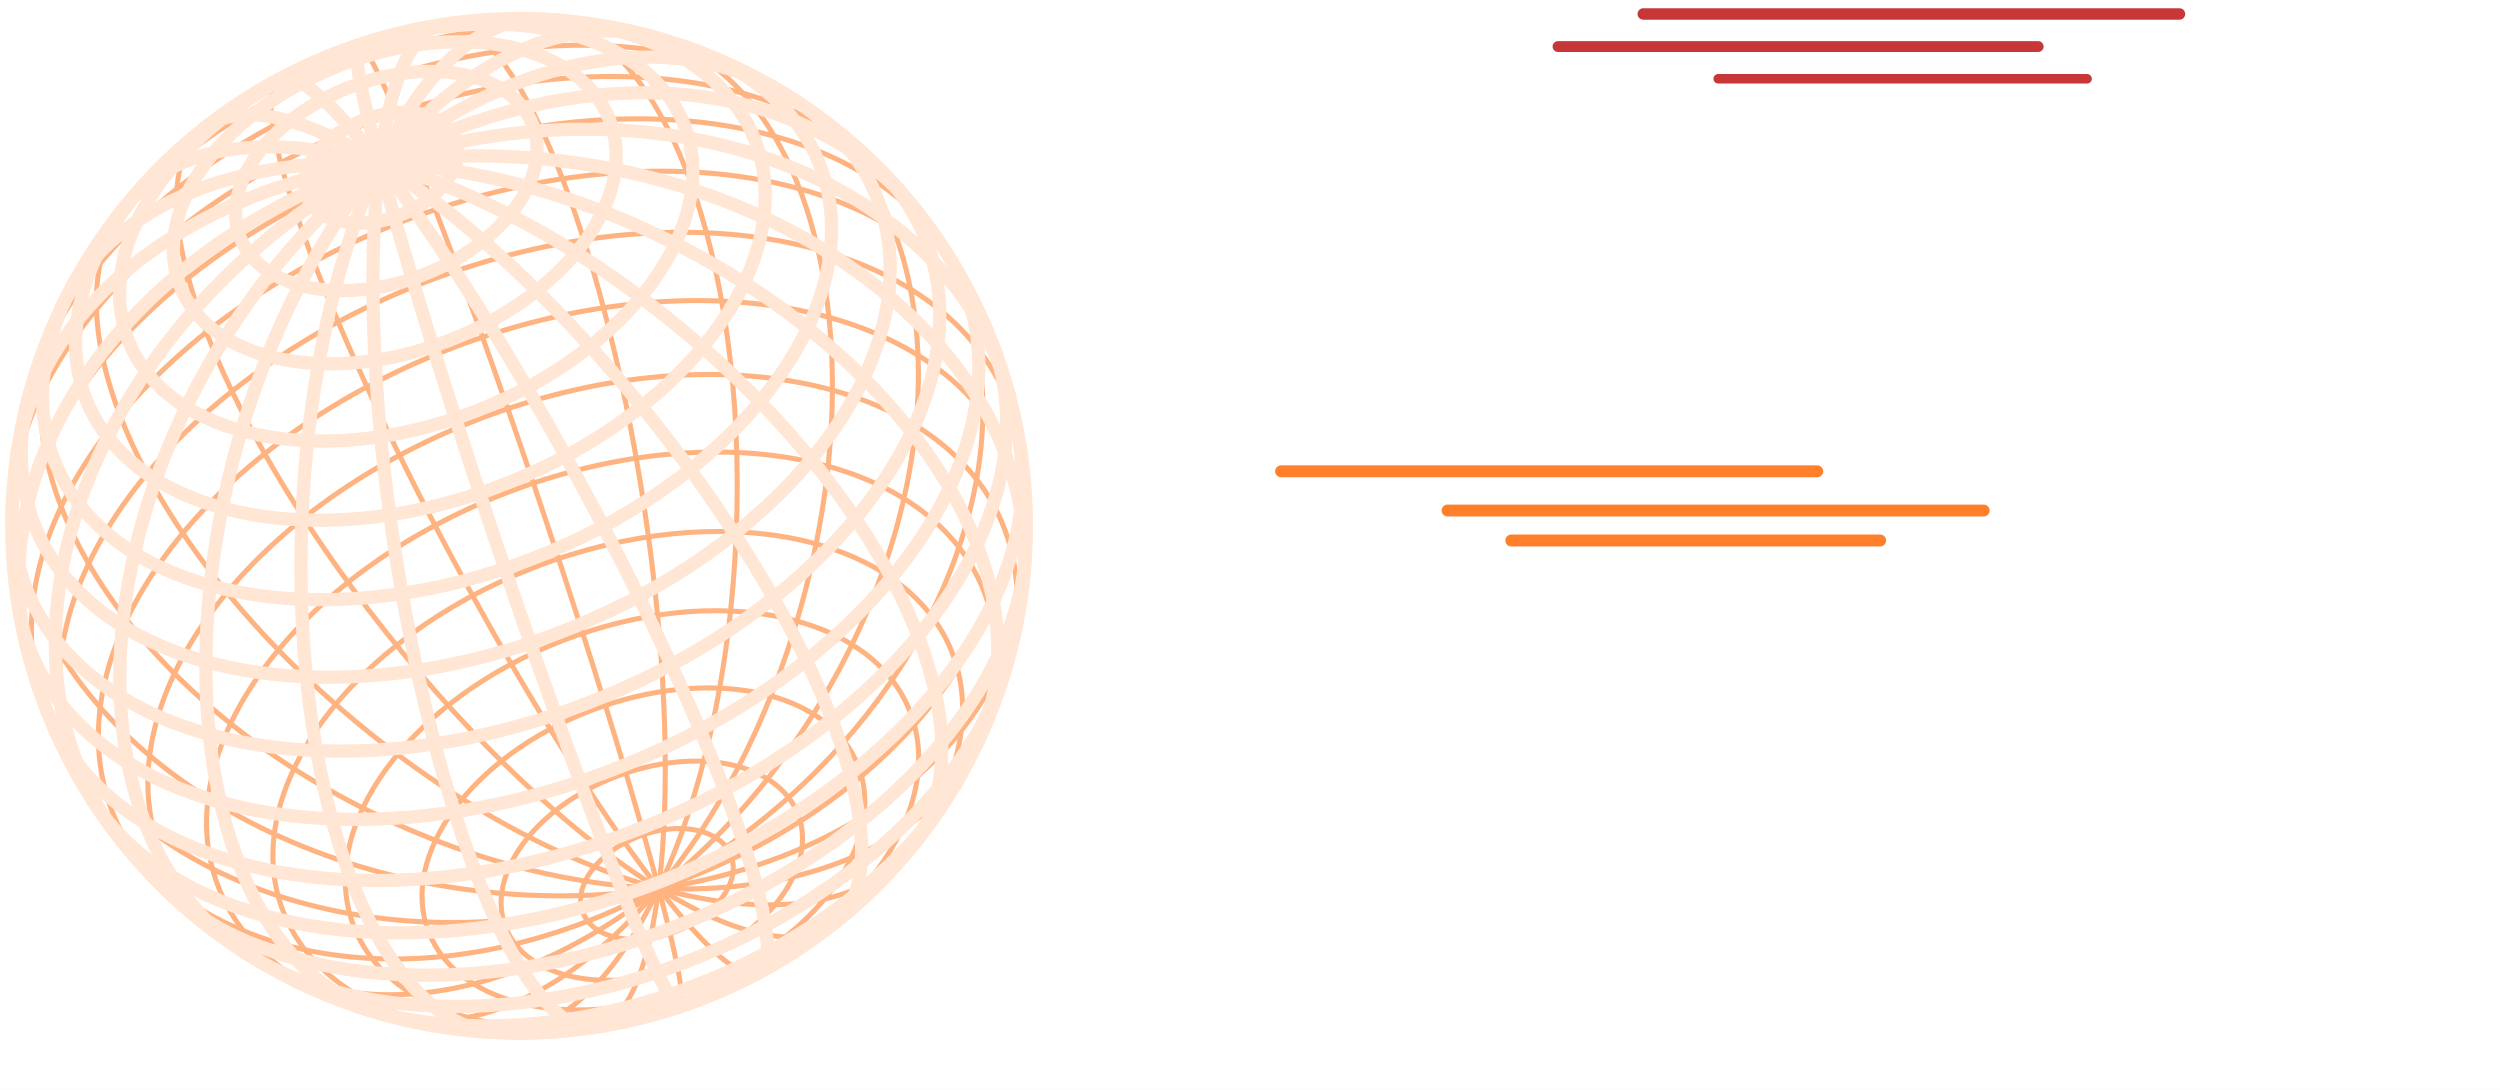
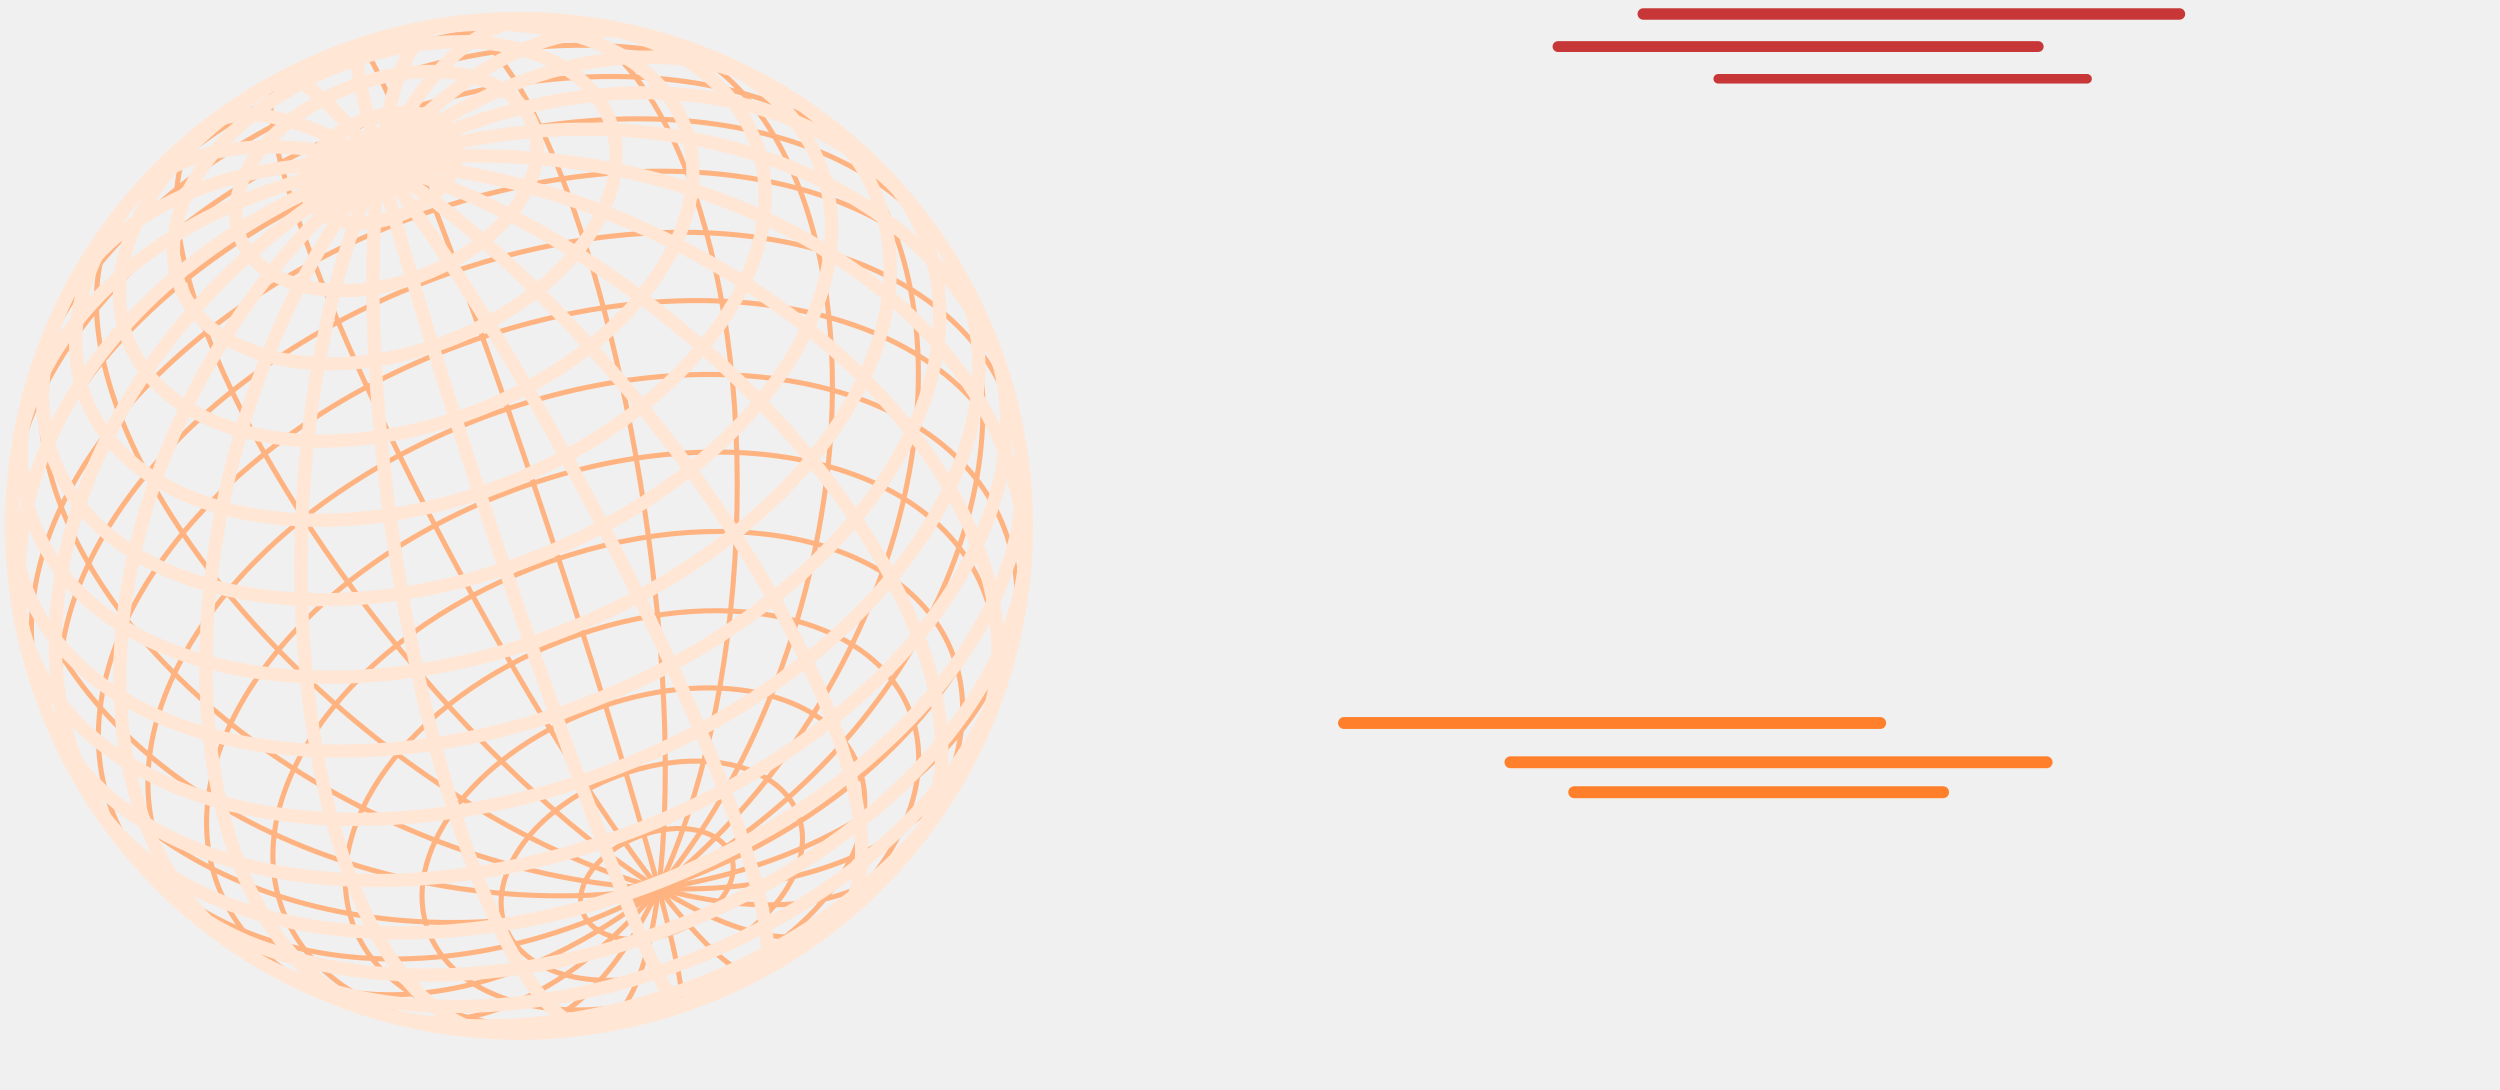
- <svg xmlns="http://www.w3.org/2000/svg" width="210.22mm" height="91.645mm" version="1.1" viewBox="0 0 210.22 91.645">
-   <g transform="translate(688.71 -224.72)">
-     <rect x="-688.71" y="224.72" width="210.22" height="91.645" fill="#ffffff" style="paint-order:markers stroke fill" />
-     <g transform="translate(-1026.4 137.09)" fill="none">
-       <g transform="matrix(1.5043 -.57896 .57896 1.5043 381.34 131.85)" stroke="#ffb380" stroke-width=".265">
-         <ellipse transform="rotate(2.5736)" rx="1.415" ry="26.458" />
-         <ellipse transform="rotate(12.48)" rx="6.6" ry="26.458" />
-         <ellipse transform="rotate(23.44)" rx="11.335" ry="26.458" />
-         <ellipse transform="rotate(36.481)" rx="15.298" ry="26.458" />
-         <ellipse transform="rotate(52.81)" rx="18.218" ry="26.458" />
-         <ellipse transform="rotate(73.175)" rx="19.897" ry="26.458" />
-         <ellipse transform="rotate(-83.791)" rx="20.22" ry="26.458" />
-         <ellipse transform="rotate(-61.823)" rx="19.165" ry="26.458" />
-         <ellipse transform="rotate(-43.621)" rx="16.804" ry="26.458" />
-         <ellipse transform="rotate(-29.195)" rx="13.298" ry="26.458" />
-         <ellipse transform="rotate(-17.407)" rx="8.886" ry="26.458" />
-         <ellipse transform="rotate(-7.1219)" rx="3.868" ry="26.458" />
-         <ellipse cy="20.019" rx="4.139" ry="2.662" />
-         <ellipse cy="19.276" rx="8.176" ry="5.256" />
-         <ellipse cy="18.059" rx="12.012" ry="7.722" />
-         <ellipse cy="16.397" rx="15.552" ry="9.998" />
-         <ellipse cy="14.332" rx="18.709" ry="12.027" />
-         <ellipse cy="11.913" rx="21.405" ry="13.76" />
-         <ellipse cy="9.202" rx="23.575" ry="15.154" />
-         <ellipse cy="6.263" rx="25.163" ry="16.176" />
-         <ellipse cy="3.171" rx="26.133" ry="16.799" />
-         <ellipse cy="1.2411e-15" rx="26.458" ry="17.008" />
-         <ellipse cy="-3.171" rx="26.133" ry="16.799" />
-         <ellipse cy="-6.263" rx="25.163" ry="16.176" />
-         <ellipse cy="-9.202" rx="23.575" ry="15.154" />
-         <ellipse cy="-11.913" rx="21.405" ry="13.76" />
-         <ellipse cy="-14.332" rx="18.709" ry="12.027" />
-         <ellipse cy="-16.397" rx="15.552" ry="9.998" />
-         <ellipse cy="-18.059" rx="12.012" ry="7.722" />
-         <ellipse cy="-19.276" rx="8.176" ry="5.256" />
-         <ellipse cy="-20.019" rx="4.139" ry="2.662" />
-         <circle r="26.458" />
+ <svg xmlns="http://www.w3.org/2000/svg" width="210.22mm" height="91.645mm" version="1.1" viewBox="0 0 210.22 91.645" id="svg1187">
+   <defs id="defs1191" />
+   <g transform="translate(688.71 -224.72)" id="g1185">
+     <g transform="translate(-1026.4 137.09)" id="g1167" fill="none">
+       <g transform="matrix(1.5043 -.57896 .57896 1.5043 381.34 131.85)" id="g1107" stroke-width=".265" stroke="#ffb380">
+         <ellipse transform="rotate(2.5736)" rx="1.415" ry="26.458" id="ellipse1043" />
+         <ellipse transform="rotate(12.48)" rx="6.6" ry="26.458" id="ellipse1045" />
+         <ellipse transform="rotate(23.44)" rx="11.335" ry="26.458" id="ellipse1047" />
+         <ellipse transform="rotate(36.481)" rx="15.298" ry="26.458" id="ellipse1049" />
+         <ellipse transform="rotate(52.81)" rx="18.218" ry="26.458" id="ellipse1051" />
+         <ellipse transform="rotate(73.175)" rx="19.897" ry="26.458" id="ellipse1053" />
+         <ellipse transform="rotate(-83.791)" rx="20.22" ry="26.458" id="ellipse1055" />
+         <ellipse transform="rotate(-61.823)" rx="19.165" ry="26.458" id="ellipse1057" />
+         <ellipse transform="rotate(-43.621)" rx="16.804" ry="26.458" id="ellipse1059" />
+         <ellipse transform="rotate(-29.195)" rx="13.298" ry="26.458" id="ellipse1061" />
+         <ellipse transform="rotate(-17.407)" rx="8.886" ry="26.458" id="ellipse1063" />
+         <ellipse transform="rotate(-7.1219)" rx="3.868" ry="26.458" id="ellipse1065" />
+         <ellipse cy="20.019" rx="4.139" ry="2.662" id="ellipse1067" />
+         <ellipse cy="19.276" rx="8.176" ry="5.256" id="ellipse1069" />
+         <ellipse cy="18.059" rx="12.012" ry="7.722" id="ellipse1071" />
+         <ellipse cy="16.397" rx="15.552" ry="9.998" id="ellipse1073" />
+         <ellipse cy="14.332" rx="18.709" ry="12.027" id="ellipse1075" />
+         <ellipse cy="11.913" rx="21.405" ry="13.76" id="ellipse1077" />
+         <ellipse cy="9.202" rx="23.575" ry="15.154" id="ellipse1079" />
+         <ellipse cy="6.263" rx="25.163" ry="16.176" id="ellipse1081" />
+         <ellipse cy="3.171" rx="26.133" ry="16.799" id="ellipse1083" />
+         <ellipse cy="1.2411e-15" rx="26.458" ry="17.008" id="ellipse1085" />
+         <ellipse cy="-3.171" rx="26.133" ry="16.799" id="ellipse1087" />
+         <ellipse cy="-6.263" rx="25.163" ry="16.176" id="ellipse1089" />
+         <ellipse cy="-9.202" rx="23.575" ry="15.154" id="ellipse1091" />
+         <ellipse cy="-11.913" rx="21.405" ry="13.76" id="ellipse1093" />
+         <ellipse cy="-14.332" rx="18.709" ry="12.027" id="ellipse1095" />
+         <ellipse cy="-16.397" rx="15.552" ry="9.998" id="ellipse1097" />
+         <ellipse cy="-18.059" rx="12.012" ry="7.722" id="ellipse1099" />
+         <ellipse cy="-19.276" rx="8.176" ry="5.256" id="ellipse1101" />
+         <ellipse cy="-20.019" rx="4.139" ry="2.662" id="ellipse1103" />
+         <circle r="26.458" id="circle1105" />
      </g>
-       <g transform="matrix(1.5043 -.57896 .57896 1.5043 381.34 131.85)" stroke="#ffe6d5" stroke-width=".69">
-         <path transform="rotate(2.5736)" d="m3.7911e-8 26.458a1.415 26.458 0 0 1-1.225-13.229 1.415 26.458 0 0 1 0-26.458 1.415 26.458 0 0 1 1.225-13.229" />
-         <path transform="rotate(12.48)" d="m1.7684e-7 26.458a6.6 26.458 0 0 1-5.715-13.229 6.6 26.458 0 0 1 0-26.458 6.6 26.458 0 0 1 5.715-13.229" />
-         <path transform="rotate(23.44)" d="m3.0372e-7 26.458a11.335 26.458 0 0 1-9.816-13.229 11.335 26.458 0 0 1 0-26.458 11.335 26.458 0 0 1 9.816-13.229" />
-         <path transform="rotate(36.481)" d="m4.099e-7 26.458a15.298 26.458 0 0 1-13.248-13.229 15.298 26.458 0 0 1 0-26.458 15.298 26.458 0 0 1 13.248-13.229" />
-         <path transform="rotate(52.81)" d="m4.8815e-7 26.458a18.218 26.458 0 0 1-15.777-13.229 18.218 26.458 0 0 1 0-26.458 18.218 26.458 0 0 1 15.777-13.229" />
-         <path transform="rotate(73.175)" d="m5.3313e-7 26.458a19.897 26.458 0 0 1-17.231-13.229 19.897 26.458 0 0 1 0-26.458 19.897 26.458 0 0 1 17.231-13.229" />
-         <path transform="rotate(-83.791)" d="m3.9662e-7 -26.458a20.22 26.458 0 0 1 20.22 26.458 20.22 26.458 0 0 1-20.22 26.458" />
-         <path transform="rotate(-61.823)" d="m3.7593e-7 -26.458a19.165 26.458 0 0 1 19.165 26.458 19.165 26.458 0 0 1-19.165 26.458" />
-         <path transform="rotate(-43.621)" d="m3.2962e-7 -26.458a16.804 26.458 0 0 1 16.804 26.458 16.804 26.458 0 0 1-16.804 26.458" />
-         <path transform="rotate(-29.195)" d="m2.6085e-7 -26.458a13.298 26.458 0 0 1 13.298 26.458 13.298 26.458 0 0 1-13.298 26.458" />
-         <path transform="rotate(-17.407)" d="m1.743e-7 -26.458a8.886 26.458 0 0 1 8.886 26.458 8.886 26.458 0 0 1-8.886 26.458" />
-         <path transform="rotate(-7.1219)" d="m7.5879e-8 -26.458a3.868 26.458 0 0 1 3.868 26.458 3.868 26.458 0 0 1-3.868 26.458" />
-         <path d="m10.177 24.424a18.709 12.027 0 0 1-20.354 0" />
-         <path d="m16.967 20.302a21.405 13.76 0 0 1-16.967 5.371 21.405 13.76 0 0 1-16.967-5.371" />
-         <path d="m21.311 15.681a23.575 15.154 0 0 1-21.311 8.675 23.575 15.154 0 0 1-21.311-8.675" />
-         <path d="m24.21 10.673a25.163 16.176 0 0 1-24.21 11.766 25.163 16.176 0 0 1-24.21-11.766" />
-         <path d="m25.901 5.403a26.133 16.799 0 0 1-25.901 14.566 26.133 16.799 0 0 1-25.901-14.566" />
-         <path d="m26.458 0a26.458 17.008 0 0 1-13.229 14.729 26.458 17.008 0 0 1-26.458 0 26.458 17.008 0 0 1-13.229-14.729" />
-         <path d="m25.901-5.403a26.133 16.799 0 0 1-11.842 16.393 26.133 16.799 0 0 1-28.117 0 26.133 16.799 0 0 1-11.842-16.393" />
-         <path d="m24.21-10.673a25.163 16.176 0 0 1-9.679 17.616 25.163 16.176 0 0 1-29.063-4e-7 25.163 16.176 0 0 1-9.679-17.616" />
-         <path d="m21.311-15.681a23.575 15.154 0 0 1-6.656 18.349 23.575 15.154 0 0 1-29.311 6e-7 23.575 15.154 0 0 1-6.656-18.349" />
-         <path d="m16.967-20.302a21.405 13.76 0 0 1-2.5 18.53 21.405 13.76 0 0 1-28.934-3e-7 21.405 13.76 0 0 1-2.5-18.53" />
-         <path d="m10.177-24.424a18.709 12.027 0 0 1 7.763 13.503 18.709 12.027 0 0 1-17.941 8.616 18.709 12.027 0 0 1-17.941-8.616 18.709 12.027 0 0 1 7.763-13.503" />
-         <ellipse cy="-16.397" rx="15.552" ry="9.998" />
-         <ellipse cy="-18.059" rx="12.012" ry="7.722" />
-         <ellipse cy="-19.276" rx="8.176" ry="5.256" />
-         <ellipse cy="-20.019" rx="4.139" ry="2.662" />
-         <circle r="26.458" />
+       <g transform="matrix(1.5043 -.57896 .57896 1.5043 381.34 131.85)" id="g1165" stroke-width=".69" stroke="#ffe6d5">
+         <path transform="rotate(2.5736)" d="m3.7911e-8 26.458a1.415 26.458 0 0 1-1.225-13.229 1.415 26.458 0 0 1 0-26.458 1.415 26.458 0 0 1 1.225-13.229" id="path1109" />
+         <path transform="rotate(12.48)" d="m1.7684e-7 26.458a6.6 26.458 0 0 1-5.715-13.229 6.6 26.458 0 0 1 0-26.458 6.6 26.458 0 0 1 5.715-13.229" id="path1111" />
+         <path transform="rotate(23.44)" d="m3.0372e-7 26.458a11.335 26.458 0 0 1-9.816-13.229 11.335 26.458 0 0 1 0-26.458 11.335 26.458 0 0 1 9.816-13.229" id="path1113" />
+         <path transform="rotate(36.481)" d="m4.099e-7 26.458a15.298 26.458 0 0 1-13.248-13.229 15.298 26.458 0 0 1 0-26.458 15.298 26.458 0 0 1 13.248-13.229" id="path1115" />
+         <path transform="rotate(52.81)" d="m4.8815e-7 26.458a18.218 26.458 0 0 1-15.777-13.229 18.218 26.458 0 0 1 0-26.458 18.218 26.458 0 0 1 15.777-13.229" id="path1117" />
+         <path transform="rotate(73.175)" d="m5.3313e-7 26.458a19.897 26.458 0 0 1-17.231-13.229 19.897 26.458 0 0 1 0-26.458 19.897 26.458 0 0 1 17.231-13.229" id="path1119" />
+         <path transform="rotate(-83.791)" d="m3.9662e-7 -26.458a20.22 26.458 0 0 1 20.22 26.458 20.22 26.458 0 0 1-20.22 26.458" id="path1121" />
+         <path transform="rotate(-61.823)" d="m3.7593e-7 -26.458a19.165 26.458 0 0 1 19.165 26.458 19.165 26.458 0 0 1-19.165 26.458" id="path1123" />
+         <path transform="rotate(-43.621)" d="m3.2962e-7 -26.458a16.804 26.458 0 0 1 16.804 26.458 16.804 26.458 0 0 1-16.804 26.458" id="path1125" />
+         <path transform="rotate(-29.195)" d="m2.6085e-7 -26.458a13.298 26.458 0 0 1 13.298 26.458 13.298 26.458 0 0 1-13.298 26.458" id="path1127" />
+         <path transform="rotate(-17.407)" d="m1.743e-7 -26.458a8.886 26.458 0 0 1 8.886 26.458 8.886 26.458 0 0 1-8.886 26.458" id="path1129" />
+         <path transform="rotate(-7.1219)" d="m7.5879e-8 -26.458a3.868 26.458 0 0 1 3.868 26.458 3.868 26.458 0 0 1-3.868 26.458" id="path1131" />
+         <path d="m10.177 24.424a18.709 12.027 0 0 1-20.354 0" id="path1133" />
+         <path d="m16.967 20.302a21.405 13.76 0 0 1-16.967 5.371 21.405 13.76 0 0 1-16.967-5.371" id="path1135" />
+         <path d="m21.311 15.681a23.575 15.154 0 0 1-21.311 8.675 23.575 15.154 0 0 1-21.311-8.675" id="path1137" />
+         <path d="m24.21 10.673a25.163 16.176 0 0 1-24.21 11.766 25.163 16.176 0 0 1-24.21-11.766" id="path1139" />
+         <path d="m25.901 5.403a26.133 16.799 0 0 1-25.901 14.566 26.133 16.799 0 0 1-25.901-14.566" id="path1141" />
+         <path d="m26.458 0a26.458 17.008 0 0 1-13.229 14.729 26.458 17.008 0 0 1-26.458 0 26.458 17.008 0 0 1-13.229-14.729" id="path1143" />
+         <path d="m25.901-5.403a26.133 16.799 0 0 1-11.842 16.393 26.133 16.799 0 0 1-28.117 0 26.133 16.799 0 0 1-11.842-16.393" id="path1145" />
+         <path d="m24.21-10.673a25.163 16.176 0 0 1-9.679 17.616 25.163 16.176 0 0 1-29.063-4e-7 25.163 16.176 0 0 1-9.679-17.616" id="path1147" />
+         <path d="m21.311-15.681a23.575 15.154 0 0 1-6.656 18.349 23.575 15.154 0 0 1-29.311 6e-7 23.575 15.154 0 0 1-6.656-18.349" id="path1149" />
+         <path d="m16.967-20.302a21.405 13.76 0 0 1-2.5 18.53 21.405 13.76 0 0 1-28.934-3e-7 21.405 13.76 0 0 1-2.5-18.53" id="path1151" />
+         <path d="m10.177-24.424a18.709 12.027 0 0 1 7.763 13.503 18.709 12.027 0 0 1-17.941 8.616 18.709 12.027 0 0 1-17.941-8.616 18.709 12.027 0 0 1 7.763-13.503" id="path1153" />
+         <ellipse cy="-16.397" rx="15.552" ry="9.998" id="ellipse1155" />
+         <ellipse cy="-18.059" rx="12.012" ry="7.722" id="ellipse1157" />
+         <ellipse cy="-19.276" rx="8.176" ry="5.256" id="ellipse1159" />
+         <ellipse cy="-20.019" rx="4.139" ry="2.662" id="ellipse1161" />
+         <circle r="26.458" id="circle1163" />
      </g>
    </g>
-     <g transform="translate(-614.91 128.32)" fill="#ff7f2a" stroke="#ff7f2a" stroke-linecap="round">
-       <path d="m33.922 136.03h45.086" />
-       <path d="m47.919 139.33h45.086" />
-       <path d="m53.28 141.85h31.019" />
+     <g transform="translate(-609.6183,149.4867)" id="g1175" style="fill:#ff7f2a;stroke:#ff7f2a;stroke-linecap:round">
+       <path d="M 33.922,136.03 H 79.008" id="path1169" />
+       <path d="M 47.919,139.33 H 93.005" id="path1171" />
+       <path d="M 53.28,141.85 H 84.299" id="path1173" />
    </g>
-     <g transform="translate(-688.92 87.965)" fill="#800000" stroke="#c83737" stroke-linecap="round">
-       <path d="m138.39 137.93h45.086" stroke-width=".965" />
-       <path d="m131.22 140.67h40.377" stroke-width=".913" />
-       <path d="m144.69 143.38h31.019" stroke-width=".8" />
+     <g transform="translate(-688.92 87.965)" id="g1183" stroke-linecap="round" stroke="#c83737" fill="#800000">
+       <path d="m138.39 137.93h45.086" id="path1177" stroke-width=".965" />
+       <path d="m131.22 140.67h40.377" id="path1179" stroke-width=".913" />
+       <path d="m144.69 143.38h31.019" id="path1181" stroke-width=".8" />
    </g>
  </g>
</svg>
